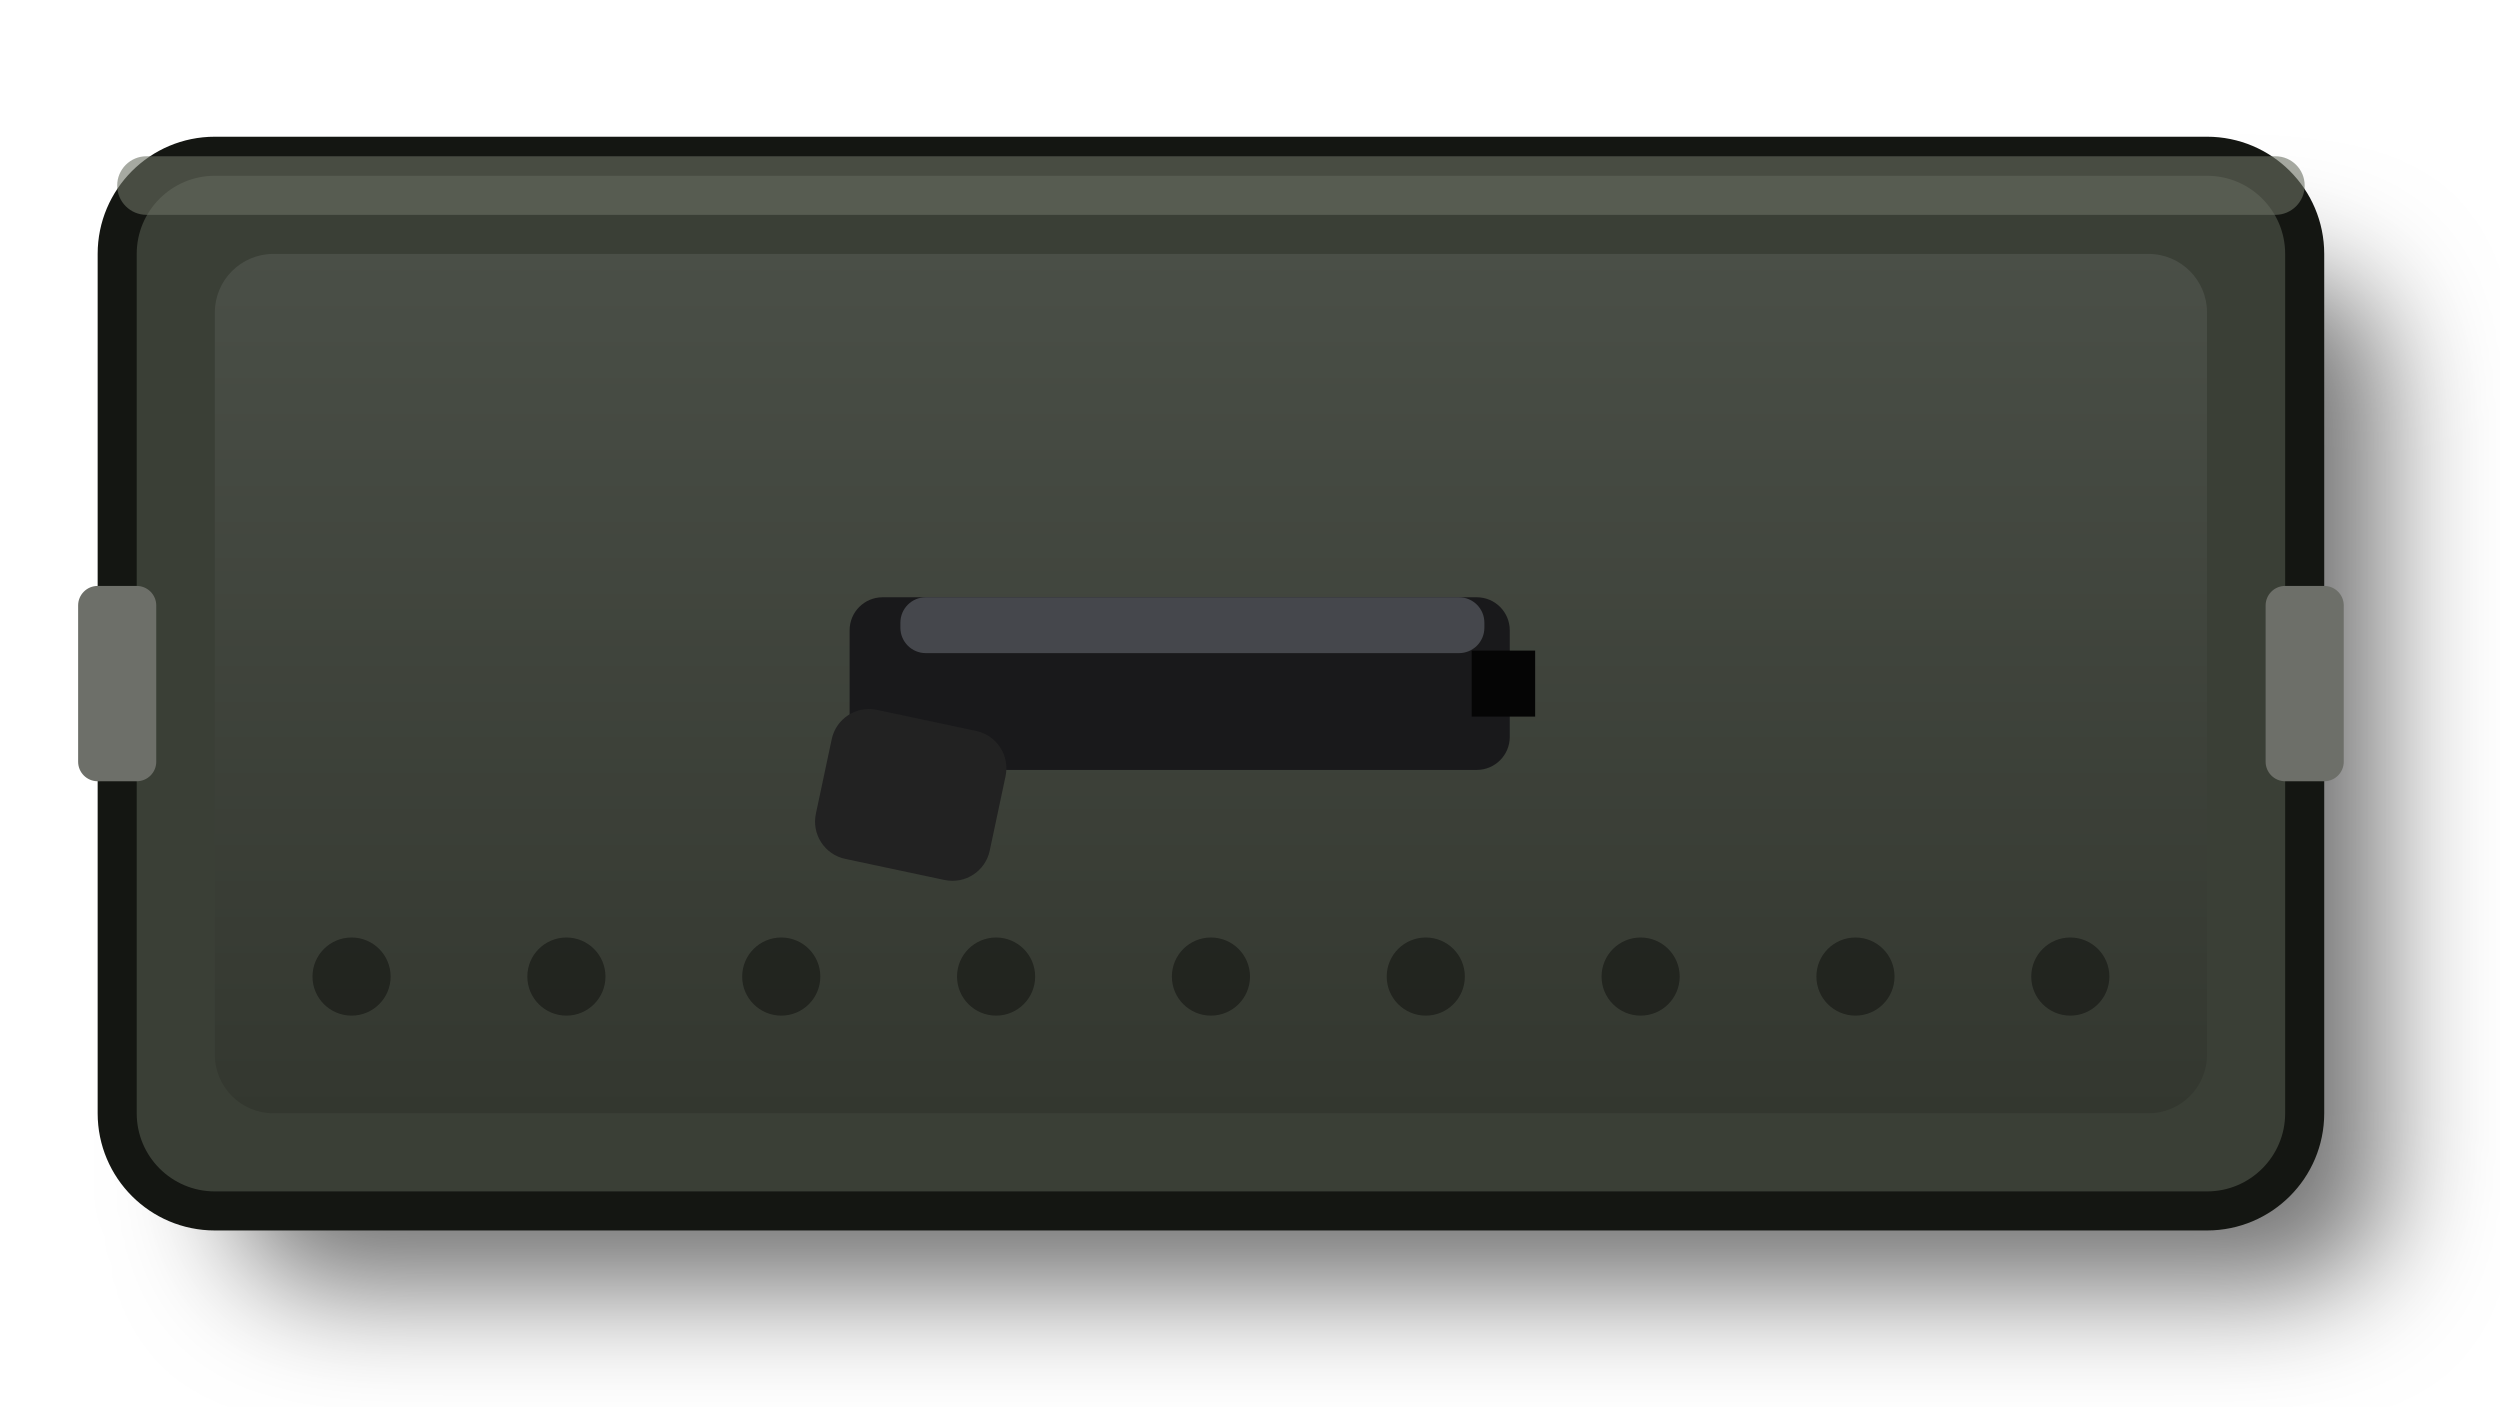
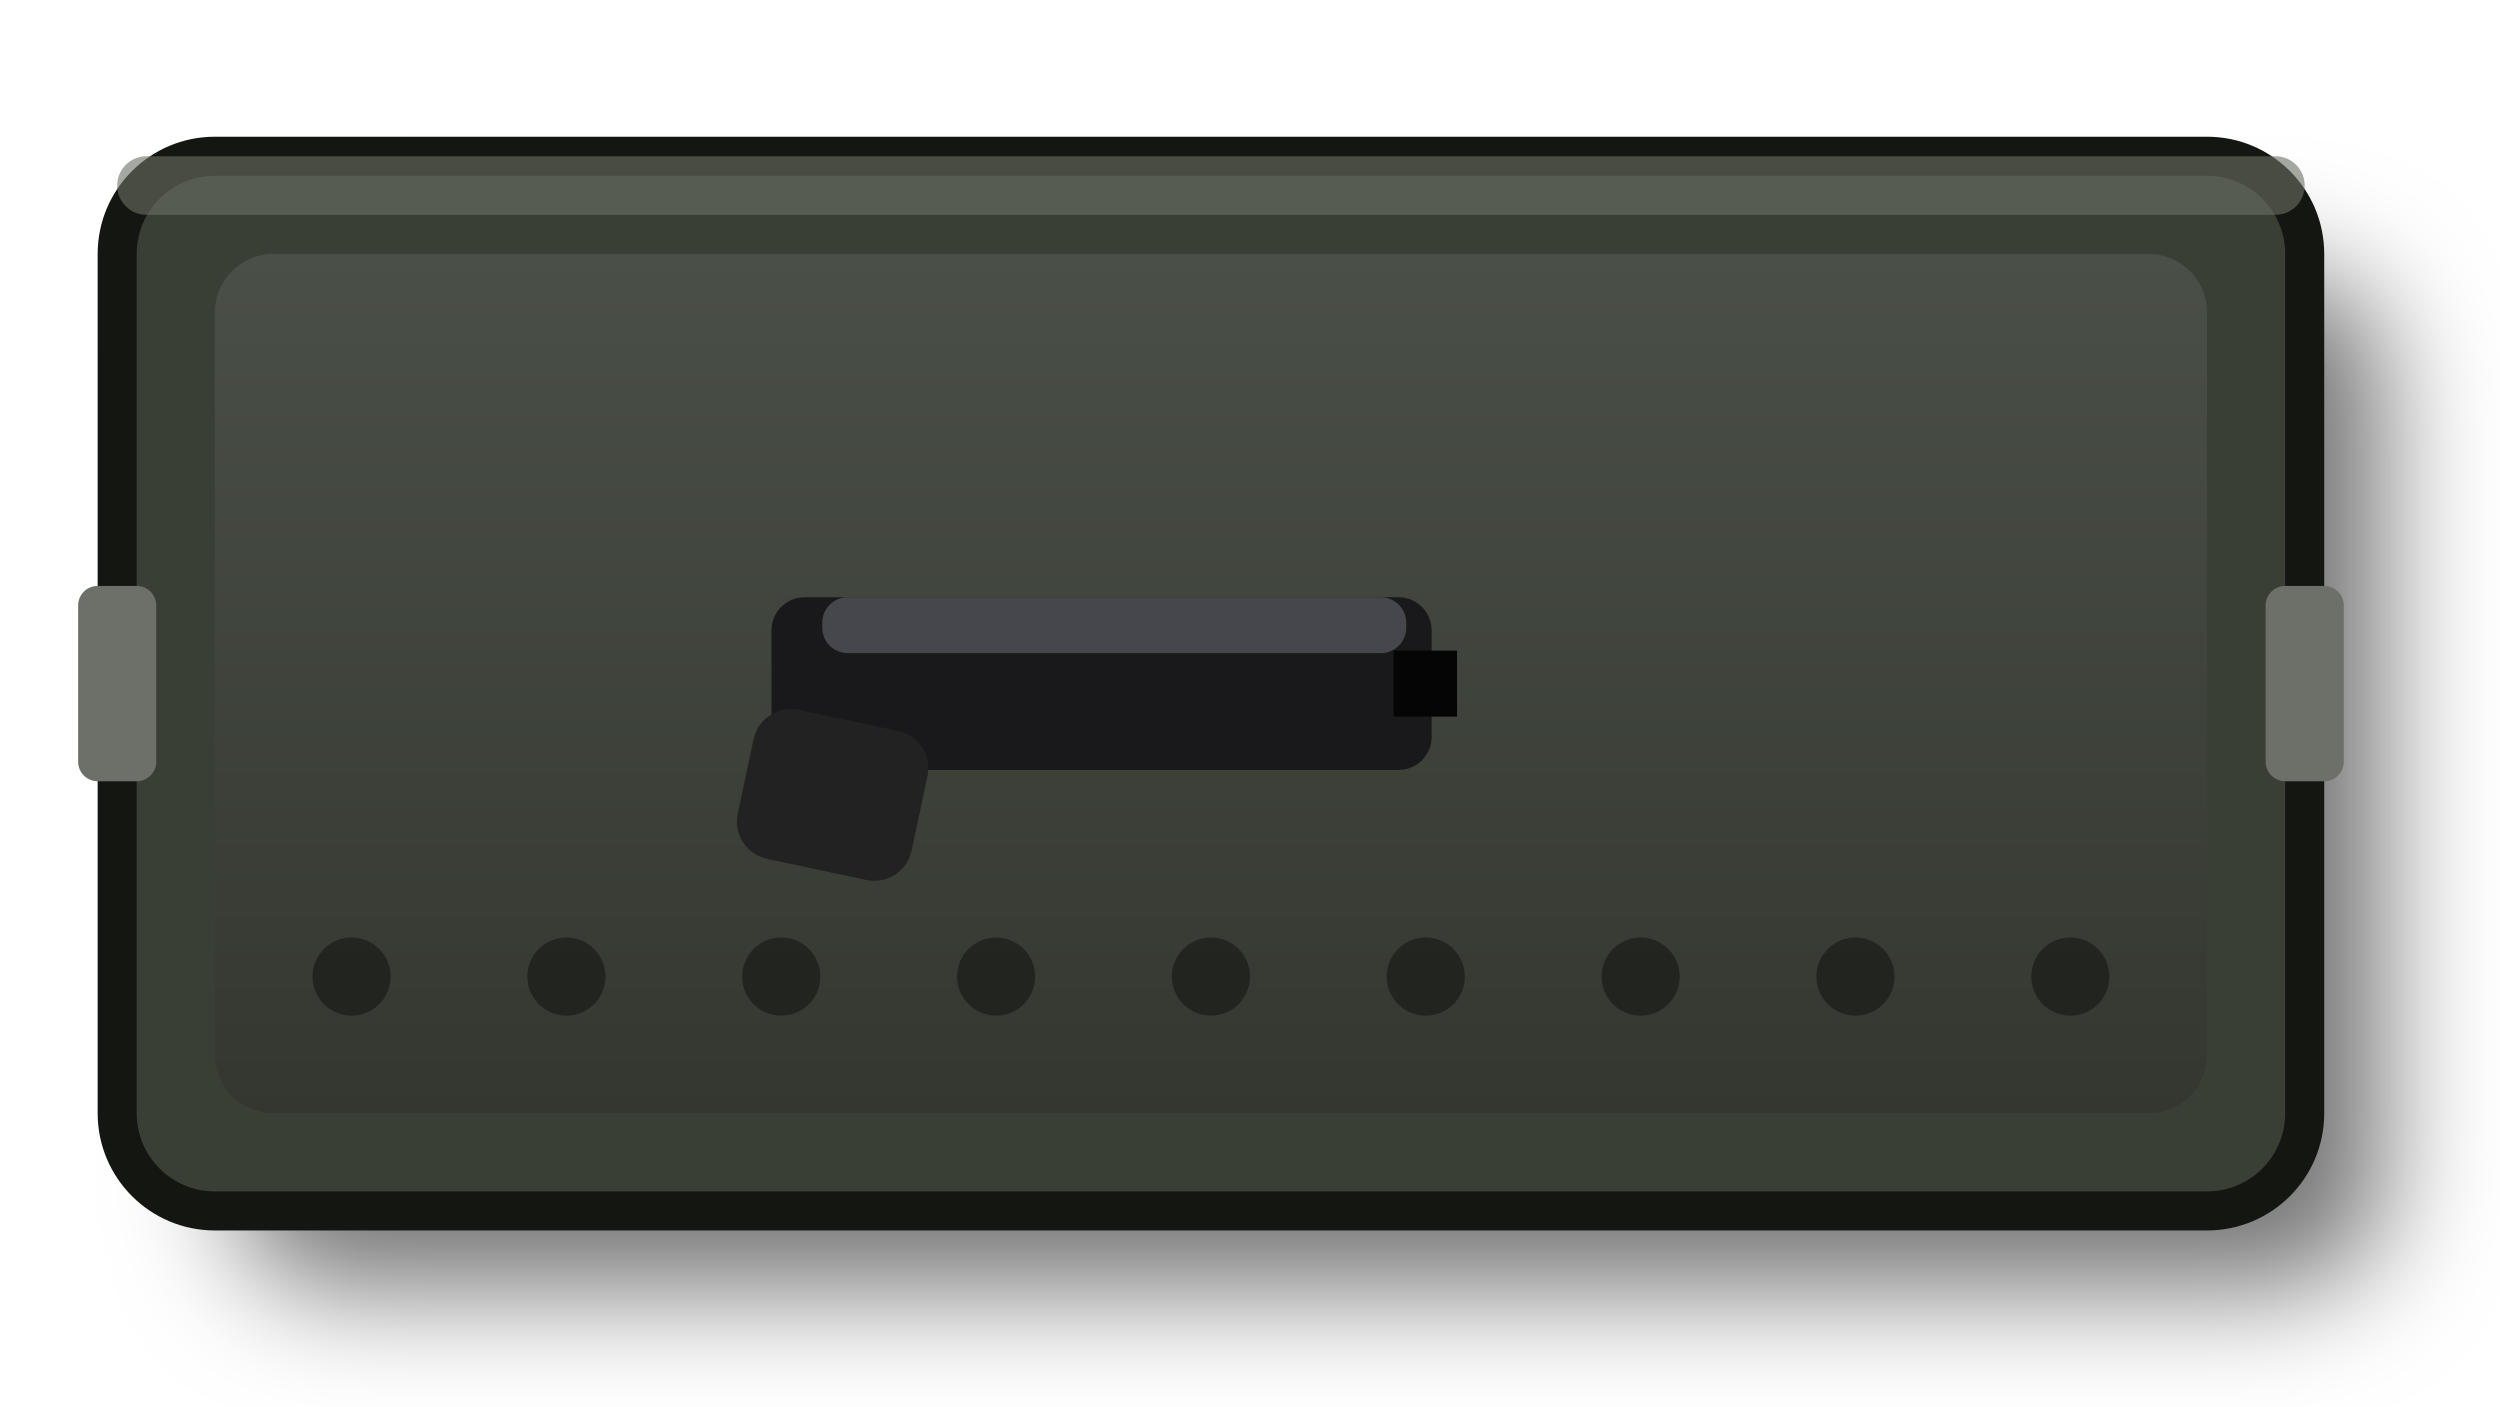
<svg xmlns="http://www.w3.org/2000/svg" width="128" height="72" viewBox="0 0 128 72">
  <defs>
    <filter id="cs" x="-30%" y="-30%" width="160%" height="160%">
      <feGaussianBlur stdDeviation="3" />
    </filter>
    <linearGradient id="cf" x1="0" y1="0" x2="0" y2="1">
      <stop offset="0" stop-color="#4a4f47" stop-opacity="1" />
      <stop offset="1" stop-color="#33372f" stop-opacity="1" />
    </linearGradient>
  </defs>
  <rect x="12" y="14" width="110" height="52" rx="5" fill="#000" opacity=".55" filter="url(#cs)" />
  <rect x="6" y="8" width="112" height="54" rx="5" fill="#3a3f36" stroke="#141612" stroke-width="2" />
  <rect x="11" y="13" width="102" height="44" rx="3" fill="url(#cf)" />
  <circle cx="18" cy="50" r="2" fill="#141512" opacity=".6" />
  <circle cx="29" cy="50" r="2" fill="#141512" opacity=".6" />
  <circle cx="40" cy="50" r="2" fill="#141512" opacity=".6" />
  <circle cx="51" cy="50" r="2" fill="#141512" opacity=".6" />
  <circle cx="62" cy="50" r="2" fill="#141512" opacity=".6" />
  <circle cx="73" cy="50" r="2" fill="#141512" opacity=".6" />
  <circle cx="84" cy="50" r="2" fill="#141512" opacity=".6" />
  <circle cx="95" cy="50" r="2" fill="#141512" opacity=".6" />
  <circle cx="106" cy="50" r="2" fill="#141512" opacity=".6" />
  <rect x="4" y="30" width="4" height="10" rx="1" fill="#6d6f69" />
  <rect x="116" y="30" width="4" height="10" rx="1" fill="#6d6f69" />
-   <g transform="translate(50 35) scale(1.3)">
+   <g transform="translate(46 35) scale(1.3)">
    <g transform="translate(0 0) rotate(0)">
      <rect x="-5" y="-3.4" width="26" height="6.8" rx="1.3" fill="#19191b" />
      <rect x="-3" y="-3.4" width="23" height="2.2" rx="1" fill="#45474c" />
      <rect x="19.5" y="-1.3" width="2.5" height="2.6" fill="#050505" />
      <rect x="-6" y="1.5" width="7" height="6" rx="1.5" fill="#222" transform="rotate(12 -2 4)" />
    </g>
  </g>
  <rect x="6" y="8" width="112" height="3" rx="1.5" fill="#6a7063" opacity=".6" />
</svg>
